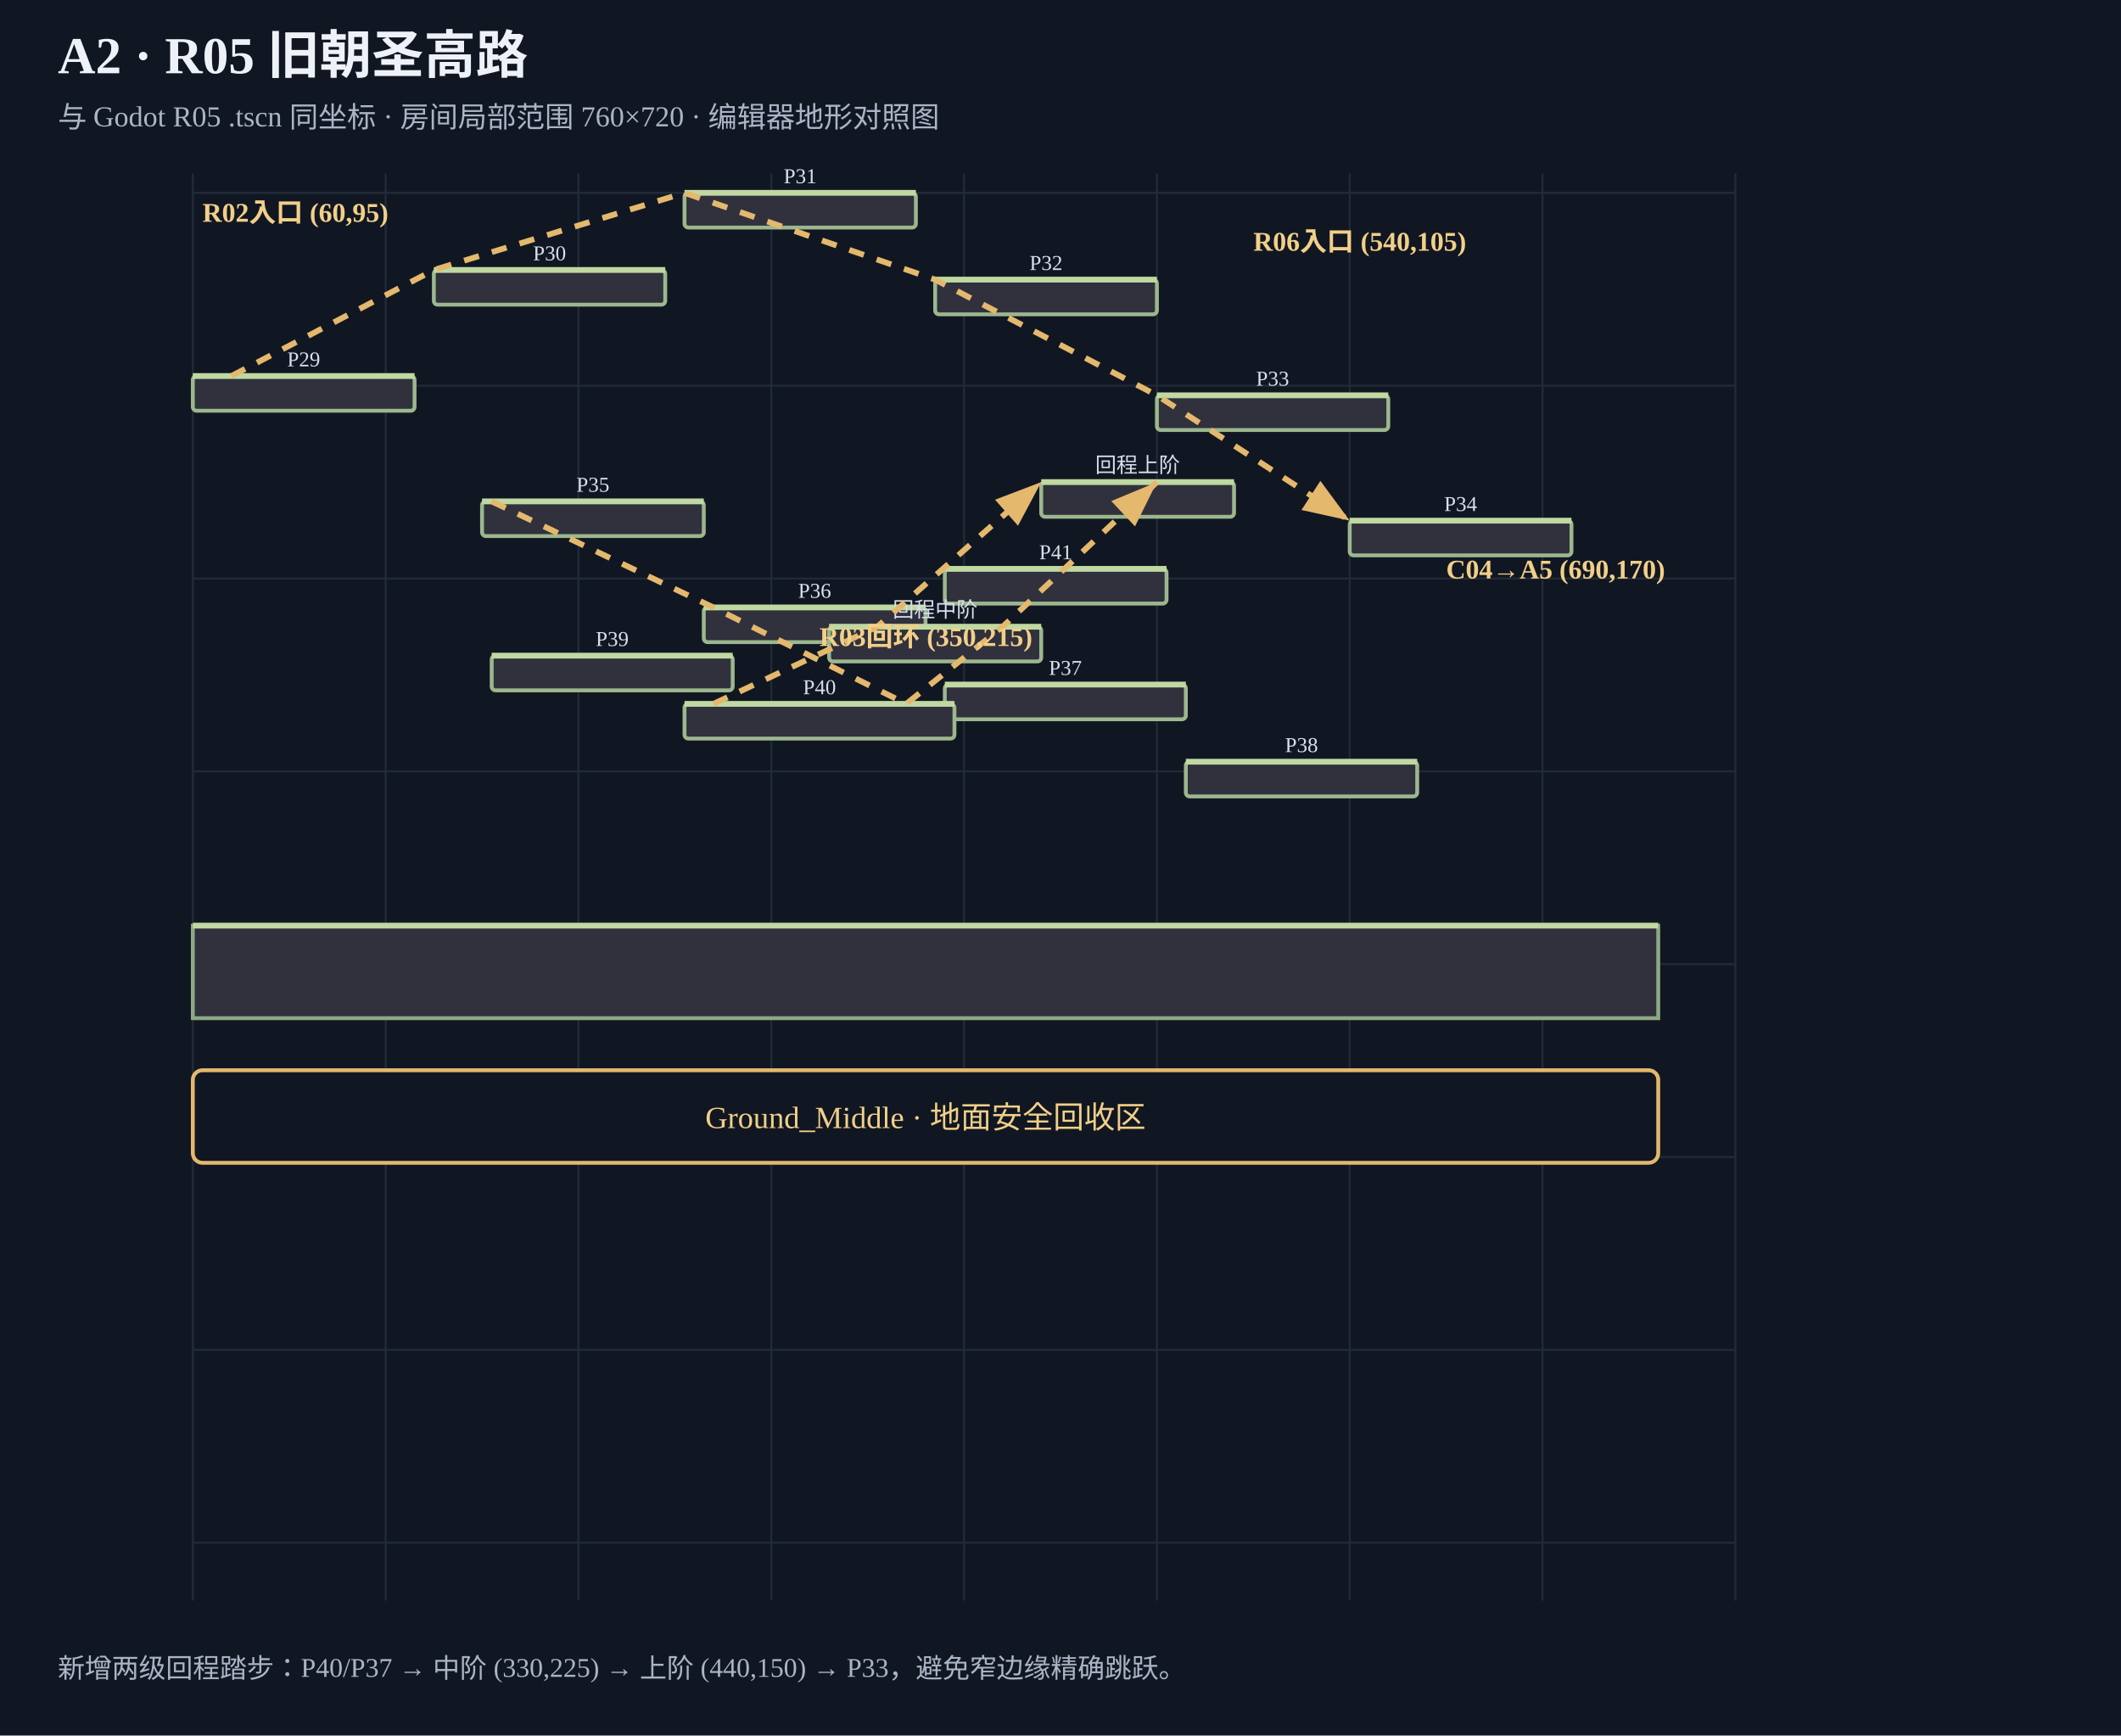
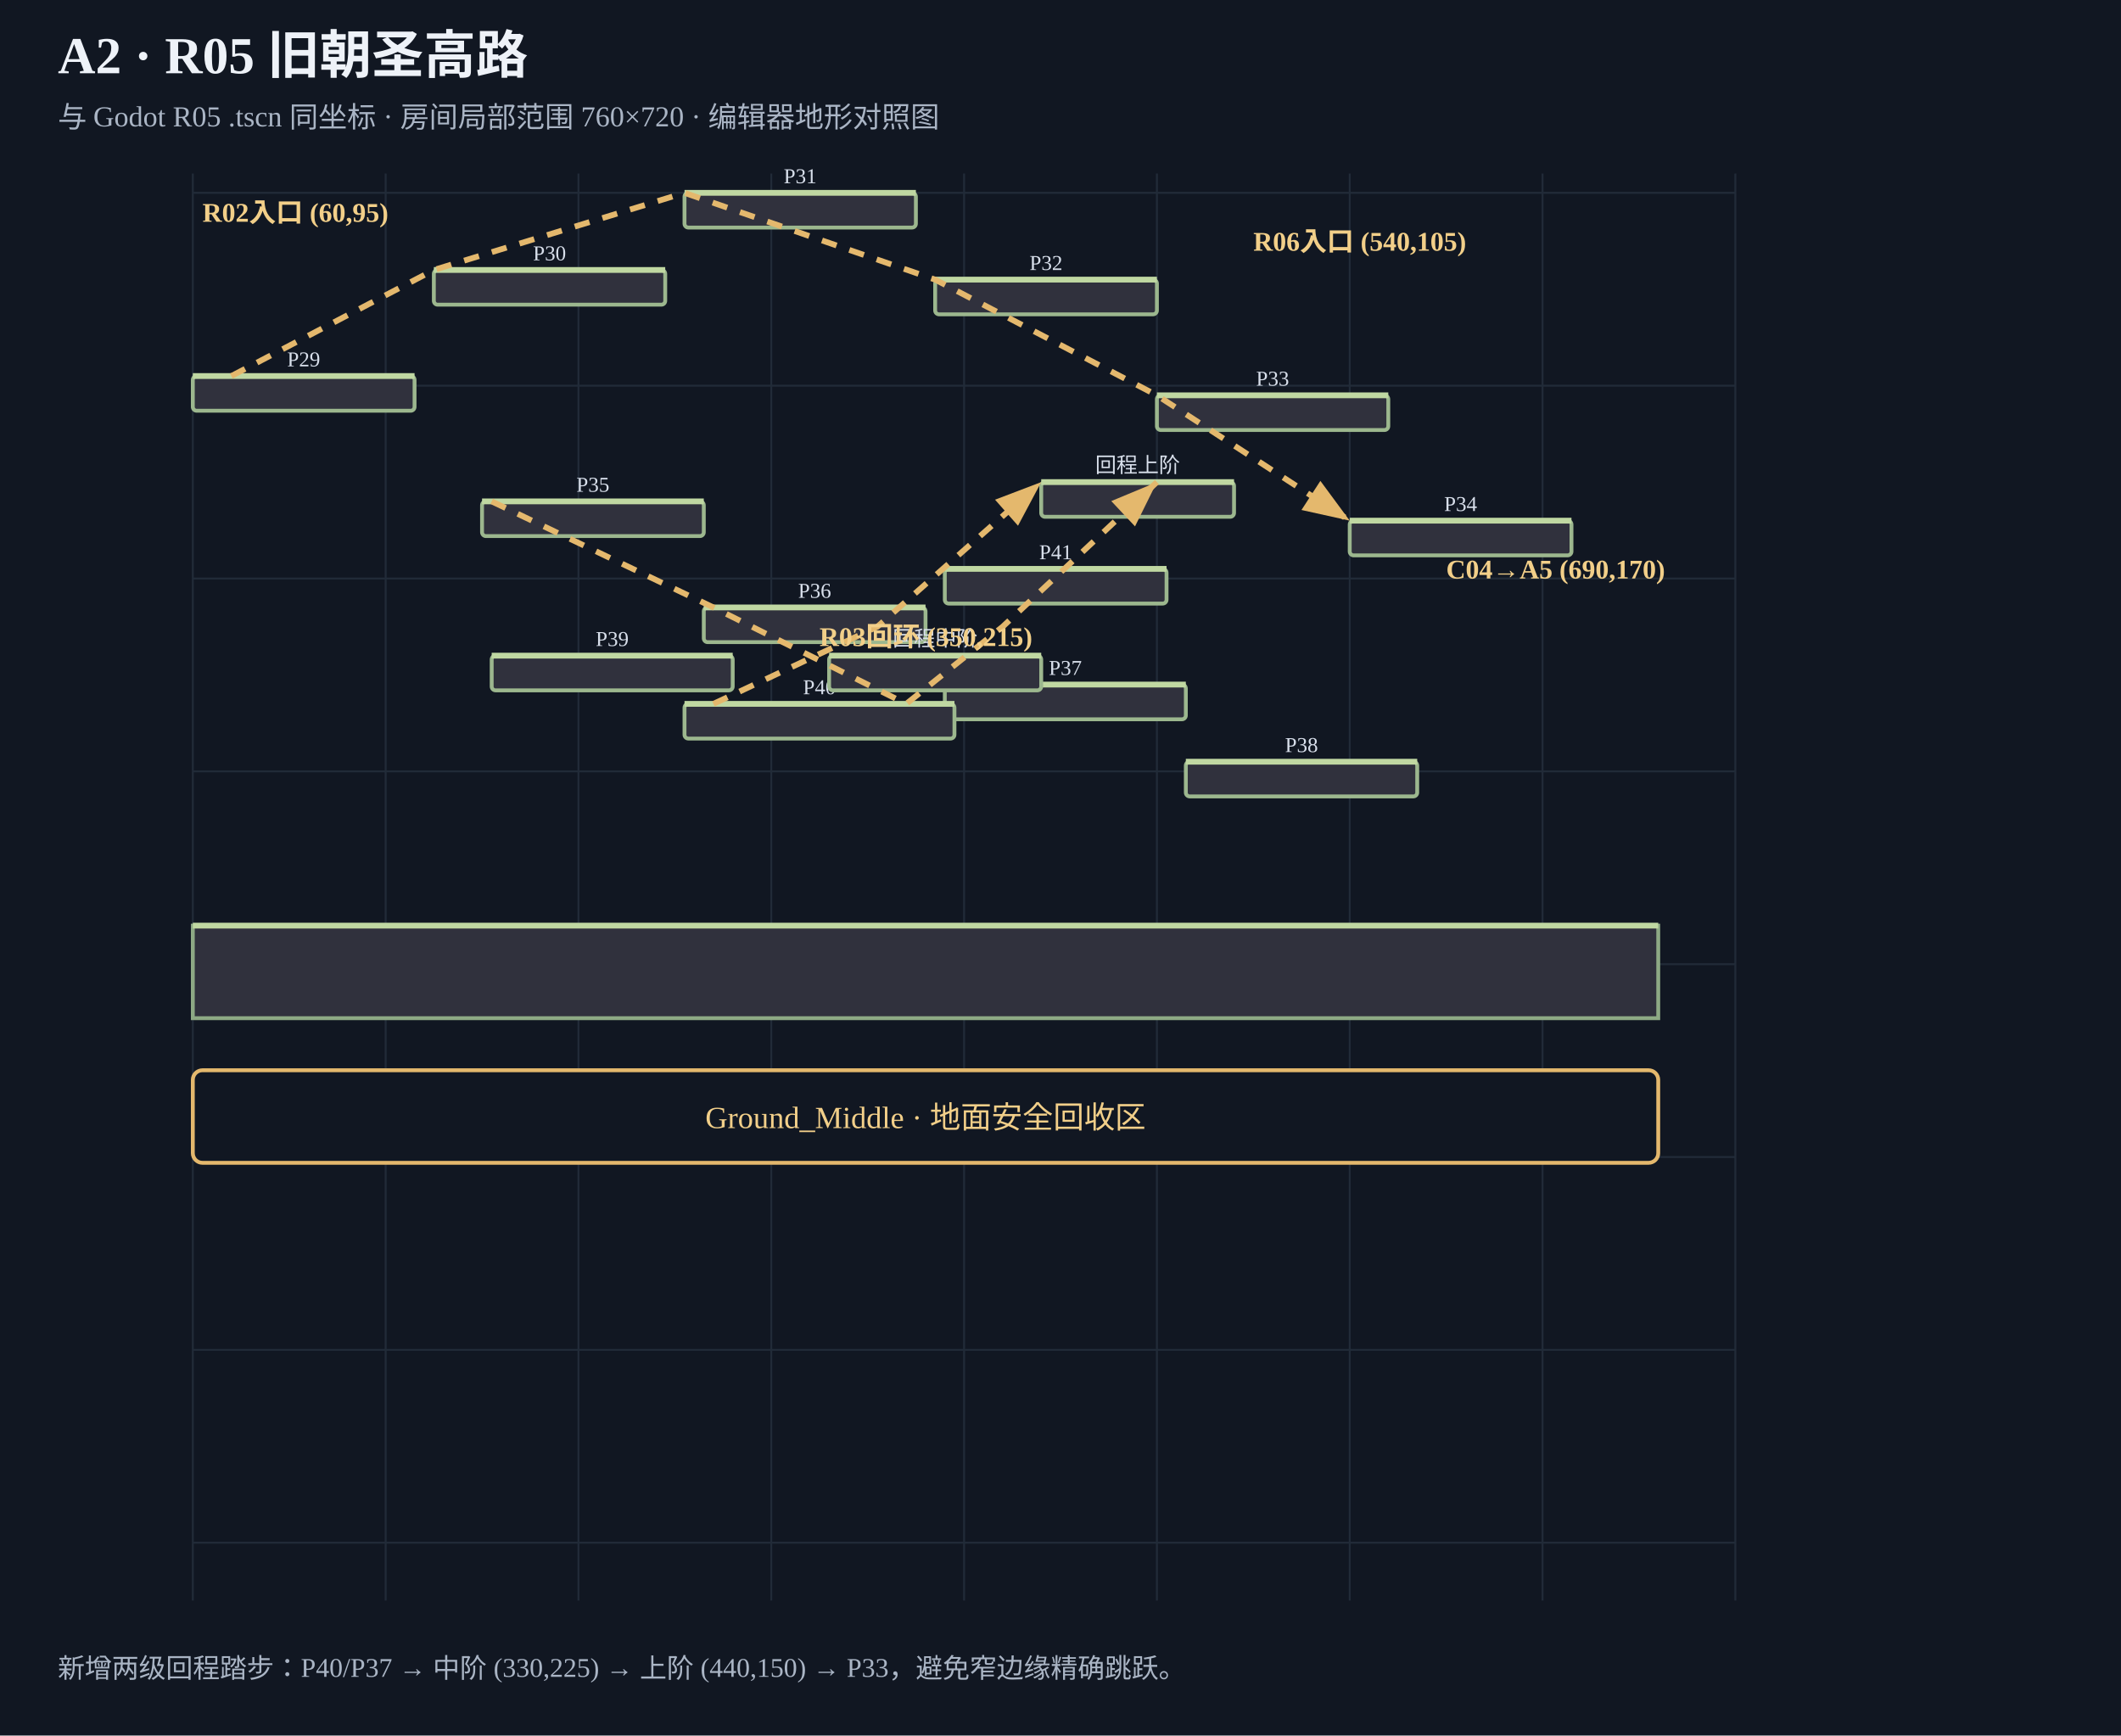
<svg xmlns="http://www.w3.org/2000/svg" width="1100" height="900" viewBox="0 0 1100 900">
  <defs>
    <marker id="a" markerWidth="9" markerHeight="9" refX="8" refY="3" orient="auto">
      <path d="M0 0L8 3L0 6Z" fill="#e4b86d" />
    </marker>
  </defs>
  <rect width="1100" height="900" fill="#111722" />
  <text x="30" y="38" fill="#eef2f8" font-size="27" font-weight="700">A2 · R05 旧朝圣高路</text>
  <text x="30" y="66" fill="#aab5c5" font-size="15">与 Godot R05 .tscn 同坐标 · 房间局部范围 760×720 · 编辑器地形对照图</text>
  <g stroke="#283342" stroke-width="1" opacity=".7">
    <line x1="100" y1="90" x2="100" y2="830" />
    <line x1="200" y1="90" x2="200" y2="830" />
    <line x1="300" y1="90" x2="300" y2="830" />
    <line x1="400" y1="90" x2="400" y2="830" />
    <line x1="500" y1="90" x2="500" y2="830" />
    <line x1="600" y1="90" x2="600" y2="830" />
    <line x1="700" y1="90" x2="700" y2="830" />
    <line x1="800" y1="90" x2="800" y2="830" />
    <line x1="900" y1="90" x2="900" y2="830" />
    <line x1="100" y1="100" x2="900" y2="100" />
    <line x1="100" y1="200" x2="900" y2="200" />
    <line x1="100" y1="300" x2="900" y2="300" />
    <line x1="100" y1="400" x2="900" y2="400" />
    <line x1="100" y1="500" x2="900" y2="500" />
    <line x1="100" y1="600" x2="900" y2="600" />
    <line x1="100" y1="700" x2="900" y2="700" />
    <line x1="100" y1="800" x2="900" y2="800" />
  </g>
  <rect x="100" y="480" width="760" height="48" fill="#30313d" stroke="#8da984" stroke-width="2" />
  <line x1="100" y1="480" x2="860" y2="480" stroke="#c0d8a2" stroke-width="3" />
  <g>
    <rect x="100" y="195" width="115" height="18" rx="2" fill="#30313d" stroke="#9cb78e" stroke-width="2" />
    <line x1="100" y1="195" x2="215" y2="195" stroke="#c0d8a2" stroke-width="3" />
    <text x="157.5" y="190" fill="#d8dfeb" font-size="11" text-anchor="middle">P29</text>
  </g>
  <g>
    <rect x="225" y="140" width="120" height="18" rx="2" fill="#30313d" stroke="#9cb78e" stroke-width="2" />
    <line x1="225" y1="140" x2="345" y2="140" stroke="#c0d8a2" stroke-width="3" />
    <text x="285" y="135" fill="#d8dfeb" font-size="11" text-anchor="middle">P30</text>
  </g>
  <g>
    <rect x="355" y="100" width="120" height="18" rx="2" fill="#30313d" stroke="#9cb78e" stroke-width="2" />
    <line x1="355" y1="100" x2="475" y2="100" stroke="#c0d8a2" stroke-width="3" />
    <text x="415" y="95" fill="#d8dfeb" font-size="11" text-anchor="middle">P31</text>
  </g>
  <g>
    <rect x="485" y="145" width="115" height="18" rx="2" fill="#30313d" stroke="#9cb78e" stroke-width="2" />
    <line x1="485" y1="145" x2="600" y2="145" stroke="#c0d8a2" stroke-width="3" />
    <text x="542.5" y="140" fill="#d8dfeb" font-size="11" text-anchor="middle">P32</text>
  </g>
  <g>
    <rect x="600" y="205" width="120" height="18" rx="2" fill="#30313d" stroke="#9cb78e" stroke-width="2" />
    <line x1="600" y1="205" x2="720" y2="205" stroke="#c0d8a2" stroke-width="3" />
    <text x="660" y="200" fill="#d8dfeb" font-size="11" text-anchor="middle">P33</text>
  </g>
  <g>
    <rect x="700" y="270" width="115" height="18" rx="2" fill="#30313d" stroke="#9cb78e" stroke-width="2" />
    <line x1="700" y1="270" x2="815" y2="270" stroke="#c0d8a2" stroke-width="3" />
    <text x="757.5" y="265" fill="#d8dfeb" font-size="11" text-anchor="middle">P34</text>
  </g>
  <g>
    <rect x="250" y="260" width="115" height="18" rx="2" fill="#30313d" stroke="#9cb78e" stroke-width="2" />
    <line x1="250" y1="260" x2="365" y2="260" stroke="#c0d8a2" stroke-width="3" />
    <text x="307.5" y="255" fill="#d8dfeb" font-size="11" text-anchor="middle">P35</text>
  </g>
  <g>
    <rect x="365" y="315" width="115" height="18" rx="2" fill="#30313d" stroke="#9cb78e" stroke-width="2" />
    <line x1="365" y1="315" x2="480" y2="315" stroke="#c0d8a2" stroke-width="3" />
    <text x="422.5" y="310" fill="#d8dfeb" font-size="11" text-anchor="middle">P36</text>
  </g>
  <g>
    <rect x="490" y="355" width="125" height="18" rx="2" fill="#30313d" stroke="#9cb78e" stroke-width="2" />
    <line x1="490" y1="355" x2="615" y2="355" stroke="#c0d8a2" stroke-width="3" />
    <text x="552.5" y="350" fill="#d8dfeb" font-size="11" text-anchor="middle">P37</text>
  </g>
  <g>
    <rect x="615" y="395" width="120" height="18" rx="2" fill="#30313d" stroke="#9cb78e" stroke-width="2" />
    <line x1="615" y1="395" x2="735" y2="395" stroke="#c0d8a2" stroke-width="3" />
    <text x="675" y="390" fill="#d8dfeb" font-size="11" text-anchor="middle">P38</text>
  </g>
  <g>
    <rect x="255" y="340" width="125" height="18" rx="2" fill="#30313d" stroke="#9cb78e" stroke-width="2" />
    <line x1="255" y1="340" x2="380" y2="340" stroke="#c0d8a2" stroke-width="3" />
    <text x="317.5" y="335" fill="#d8dfeb" font-size="11" text-anchor="middle">P39</text>
  </g>
  <g>
    <rect x="355" y="365" width="140" height="18" rx="2" fill="#30313d" stroke="#9cb78e" stroke-width="2" />
    <line x1="355" y1="365" x2="495" y2="365" stroke="#c0d8a2" stroke-width="3" />
    <text x="425" y="360" fill="#d8dfeb" font-size="11" text-anchor="middle">P40</text>
  </g>
  <g>
    <rect x="490" y="295" width="115" height="18" rx="2" fill="#30313d" stroke="#9cb78e" stroke-width="2" />
    <line x1="490" y1="295" x2="605" y2="295" stroke="#c0d8a2" stroke-width="3" />
    <text x="547.5" y="290" fill="#d8dfeb" font-size="11" text-anchor="middle">P41</text>
  </g>
  <g>
-     <rect x="430" y="325" width="110" height="18" rx="2" fill="#30313d" stroke="#9cb78e" stroke-width="2" />
-     <line x1="430" y1="325" x2="540" y2="325" stroke="#c0d8a2" stroke-width="3" />
-     <text x="485" y="320" fill="#d8dfeb" font-size="11" text-anchor="middle">回程中阶</text>
+     <rect x="430" y="340" width="110" height="18" rx="2" fill="#30313d" stroke="#9cb78e" stroke-width="2" />
+     <line x1="430" y1="340" x2="540" y2="340" stroke="#c0d8a2" stroke-width="3" />
+     <text x="485" y="335" fill="#d8dfeb" font-size="11" text-anchor="middle">回程中阶</text>
  </g>
  <g>
    <rect x="540" y="250" width="100" height="18" rx="2" fill="#30313d" stroke="#9cb78e" stroke-width="2" />
    <line x1="540" y1="250" x2="640" y2="250" stroke="#c0d8a2" stroke-width="3" />
    <text x="590" y="245" fill="#d8dfeb" font-size="11" text-anchor="middle">回程上阶</text>
  </g>
  <g fill="none" stroke="#e4b86d" stroke-width="3" stroke-dasharray="8 7" marker-end="url(#a)">
    <path d="M120 195 L225 140 L355 100 L485 145 L600 205 L700 270" />
    <path d="M255 260 L370 315 L470 365 L520 325 L600 250" />
    <path d="M370 365 L455 325 L540 250" />
  </g>
  <g fill="#f2cf89" font-size="14" font-weight="700">
    <text x="105" y="115">R02入口 (60,95)</text>
    <text x="425" y="335">R03回环 (350,215)</text>
    <text x="650" y="130">R06入口 (540,105)</text>
    <text x="750" y="300">C04→A5 (690,170)</text>
  </g>
  <g fill="#111722" stroke="#e4b86d" stroke-width="2">
    <rect x="100" y="555" width="760" height="48" rx="5" />
  </g>
  <text x="480" y="585" fill="#f2cf89" font-size="16" text-anchor="middle">Ground_Middle · 地面安全回收区</text>
  <text x="30" y="870" fill="#aab5c5" font-size="14">新增两级回程踏步：P40/P37 → 中阶 (330,225) → 上阶 (440,150) → P33，避免窄边缘精确跳跃。</text>
</svg>
